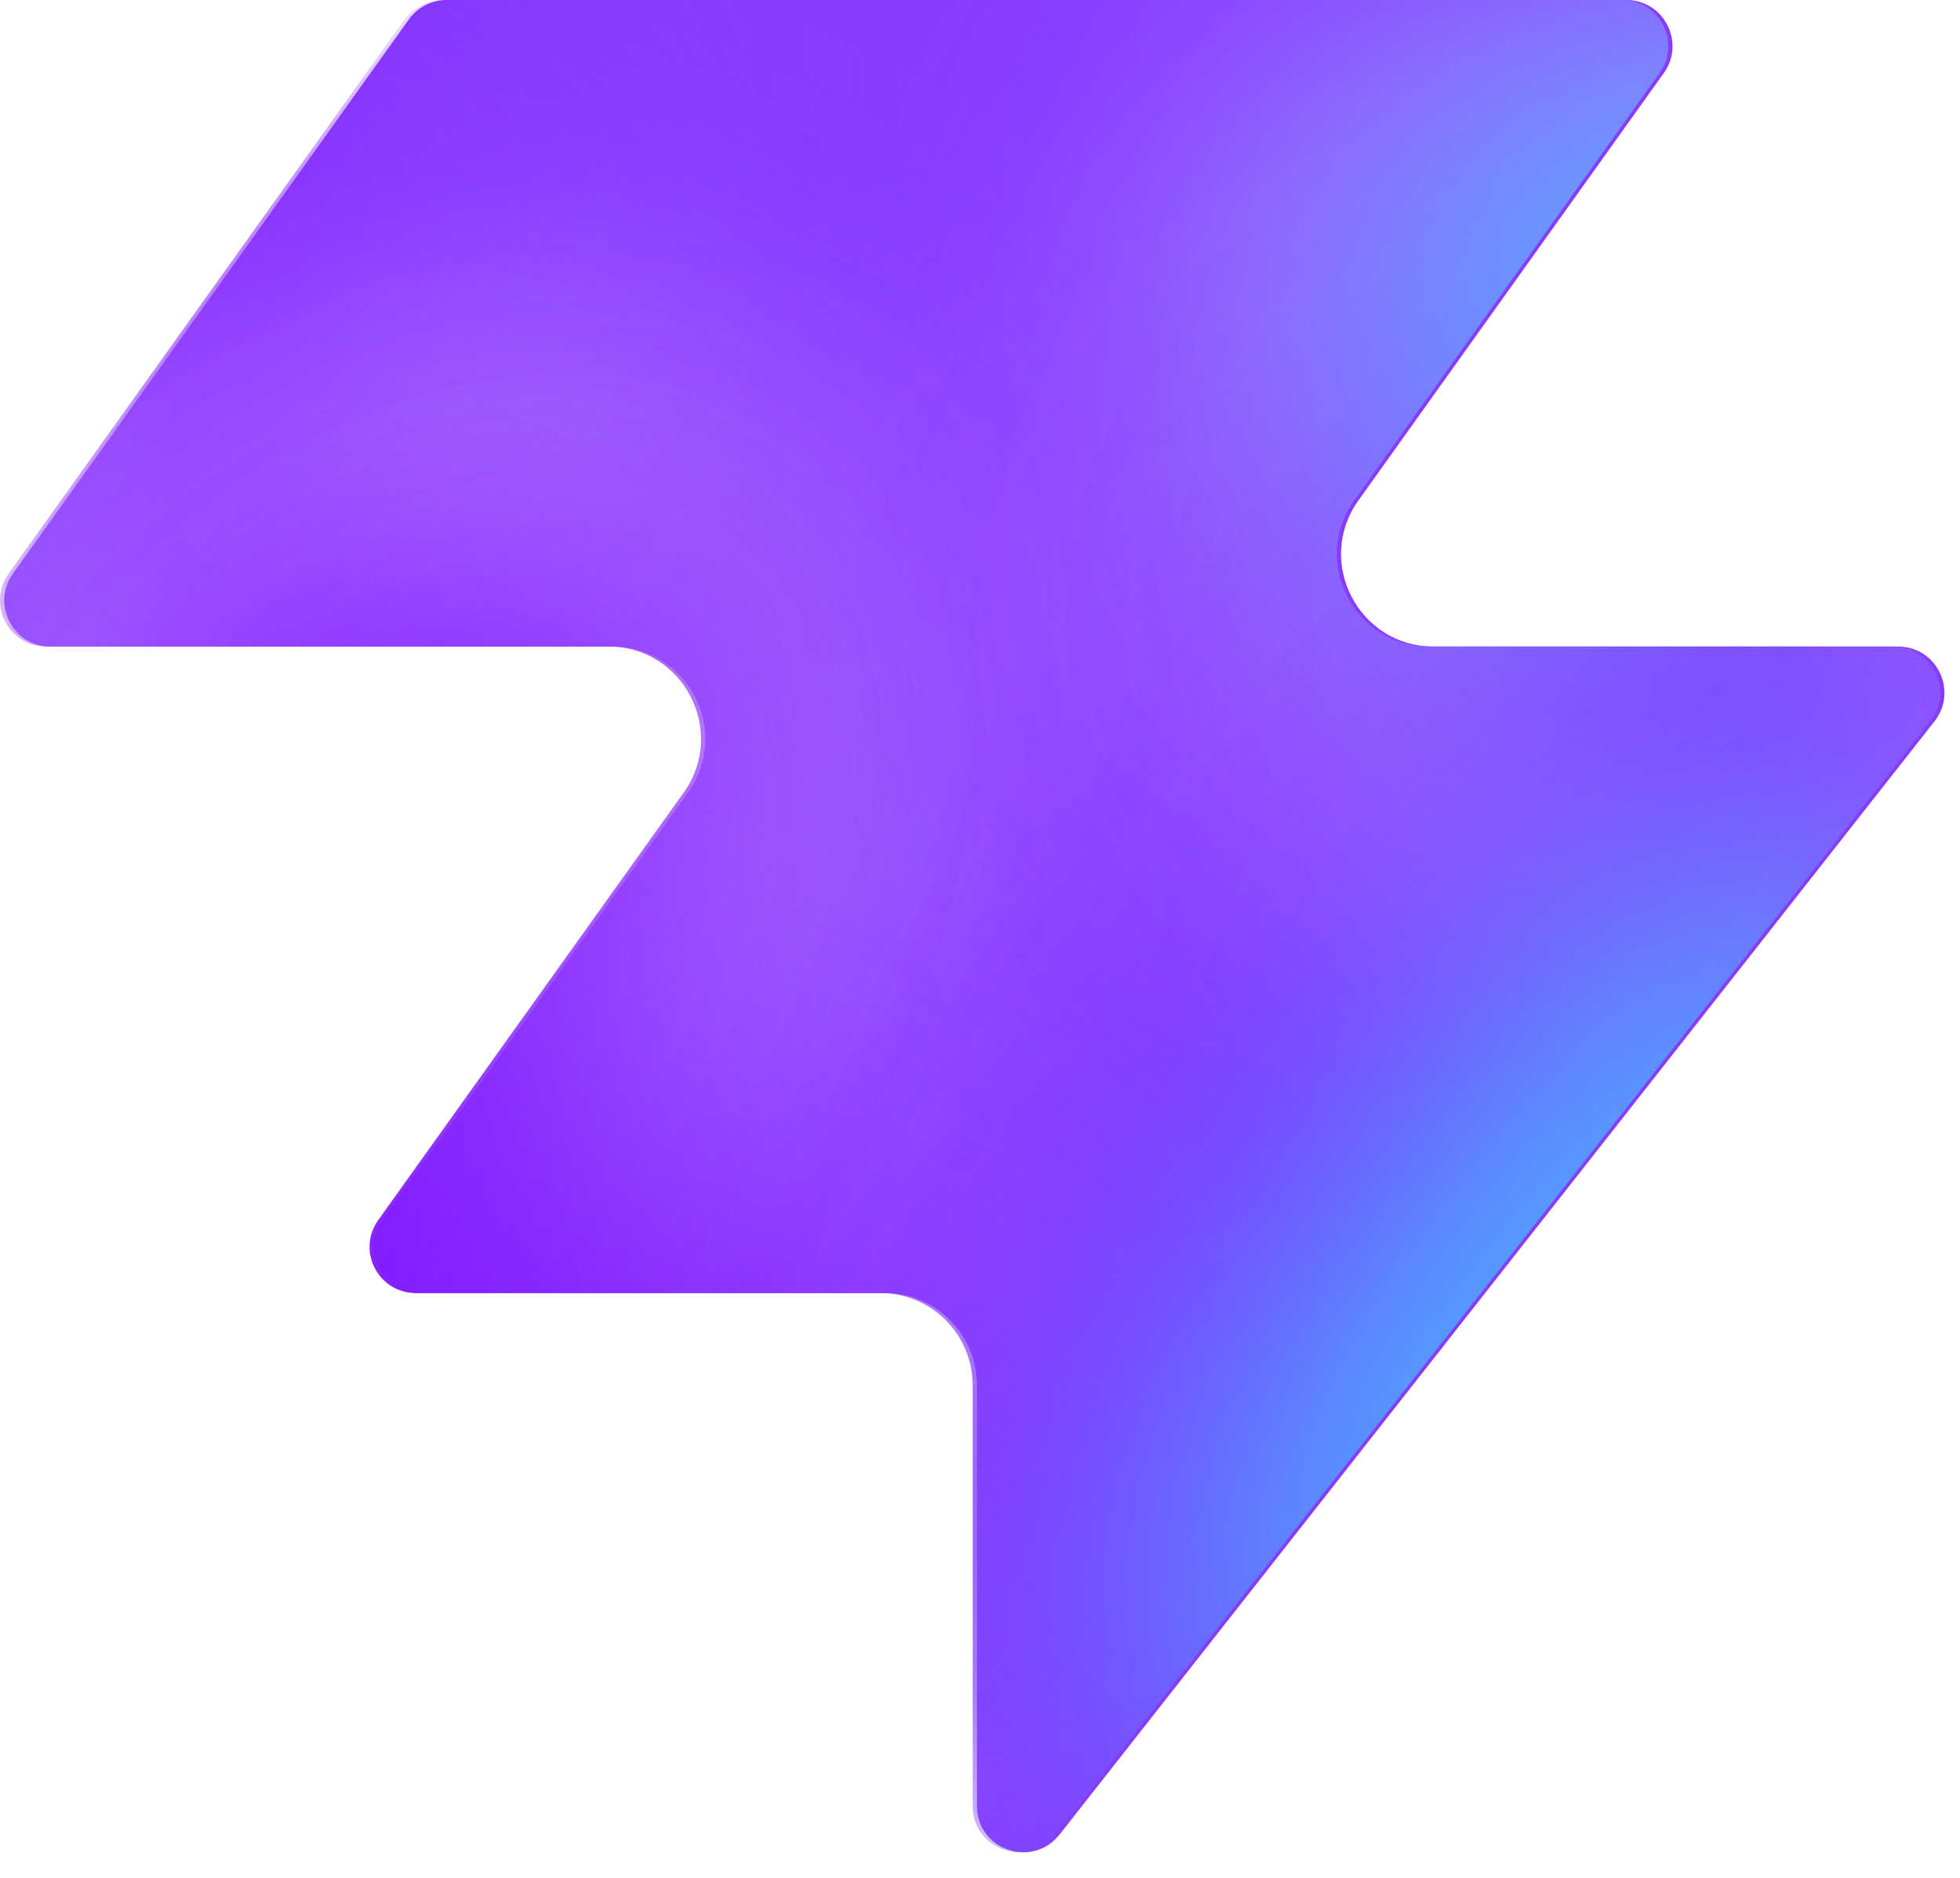
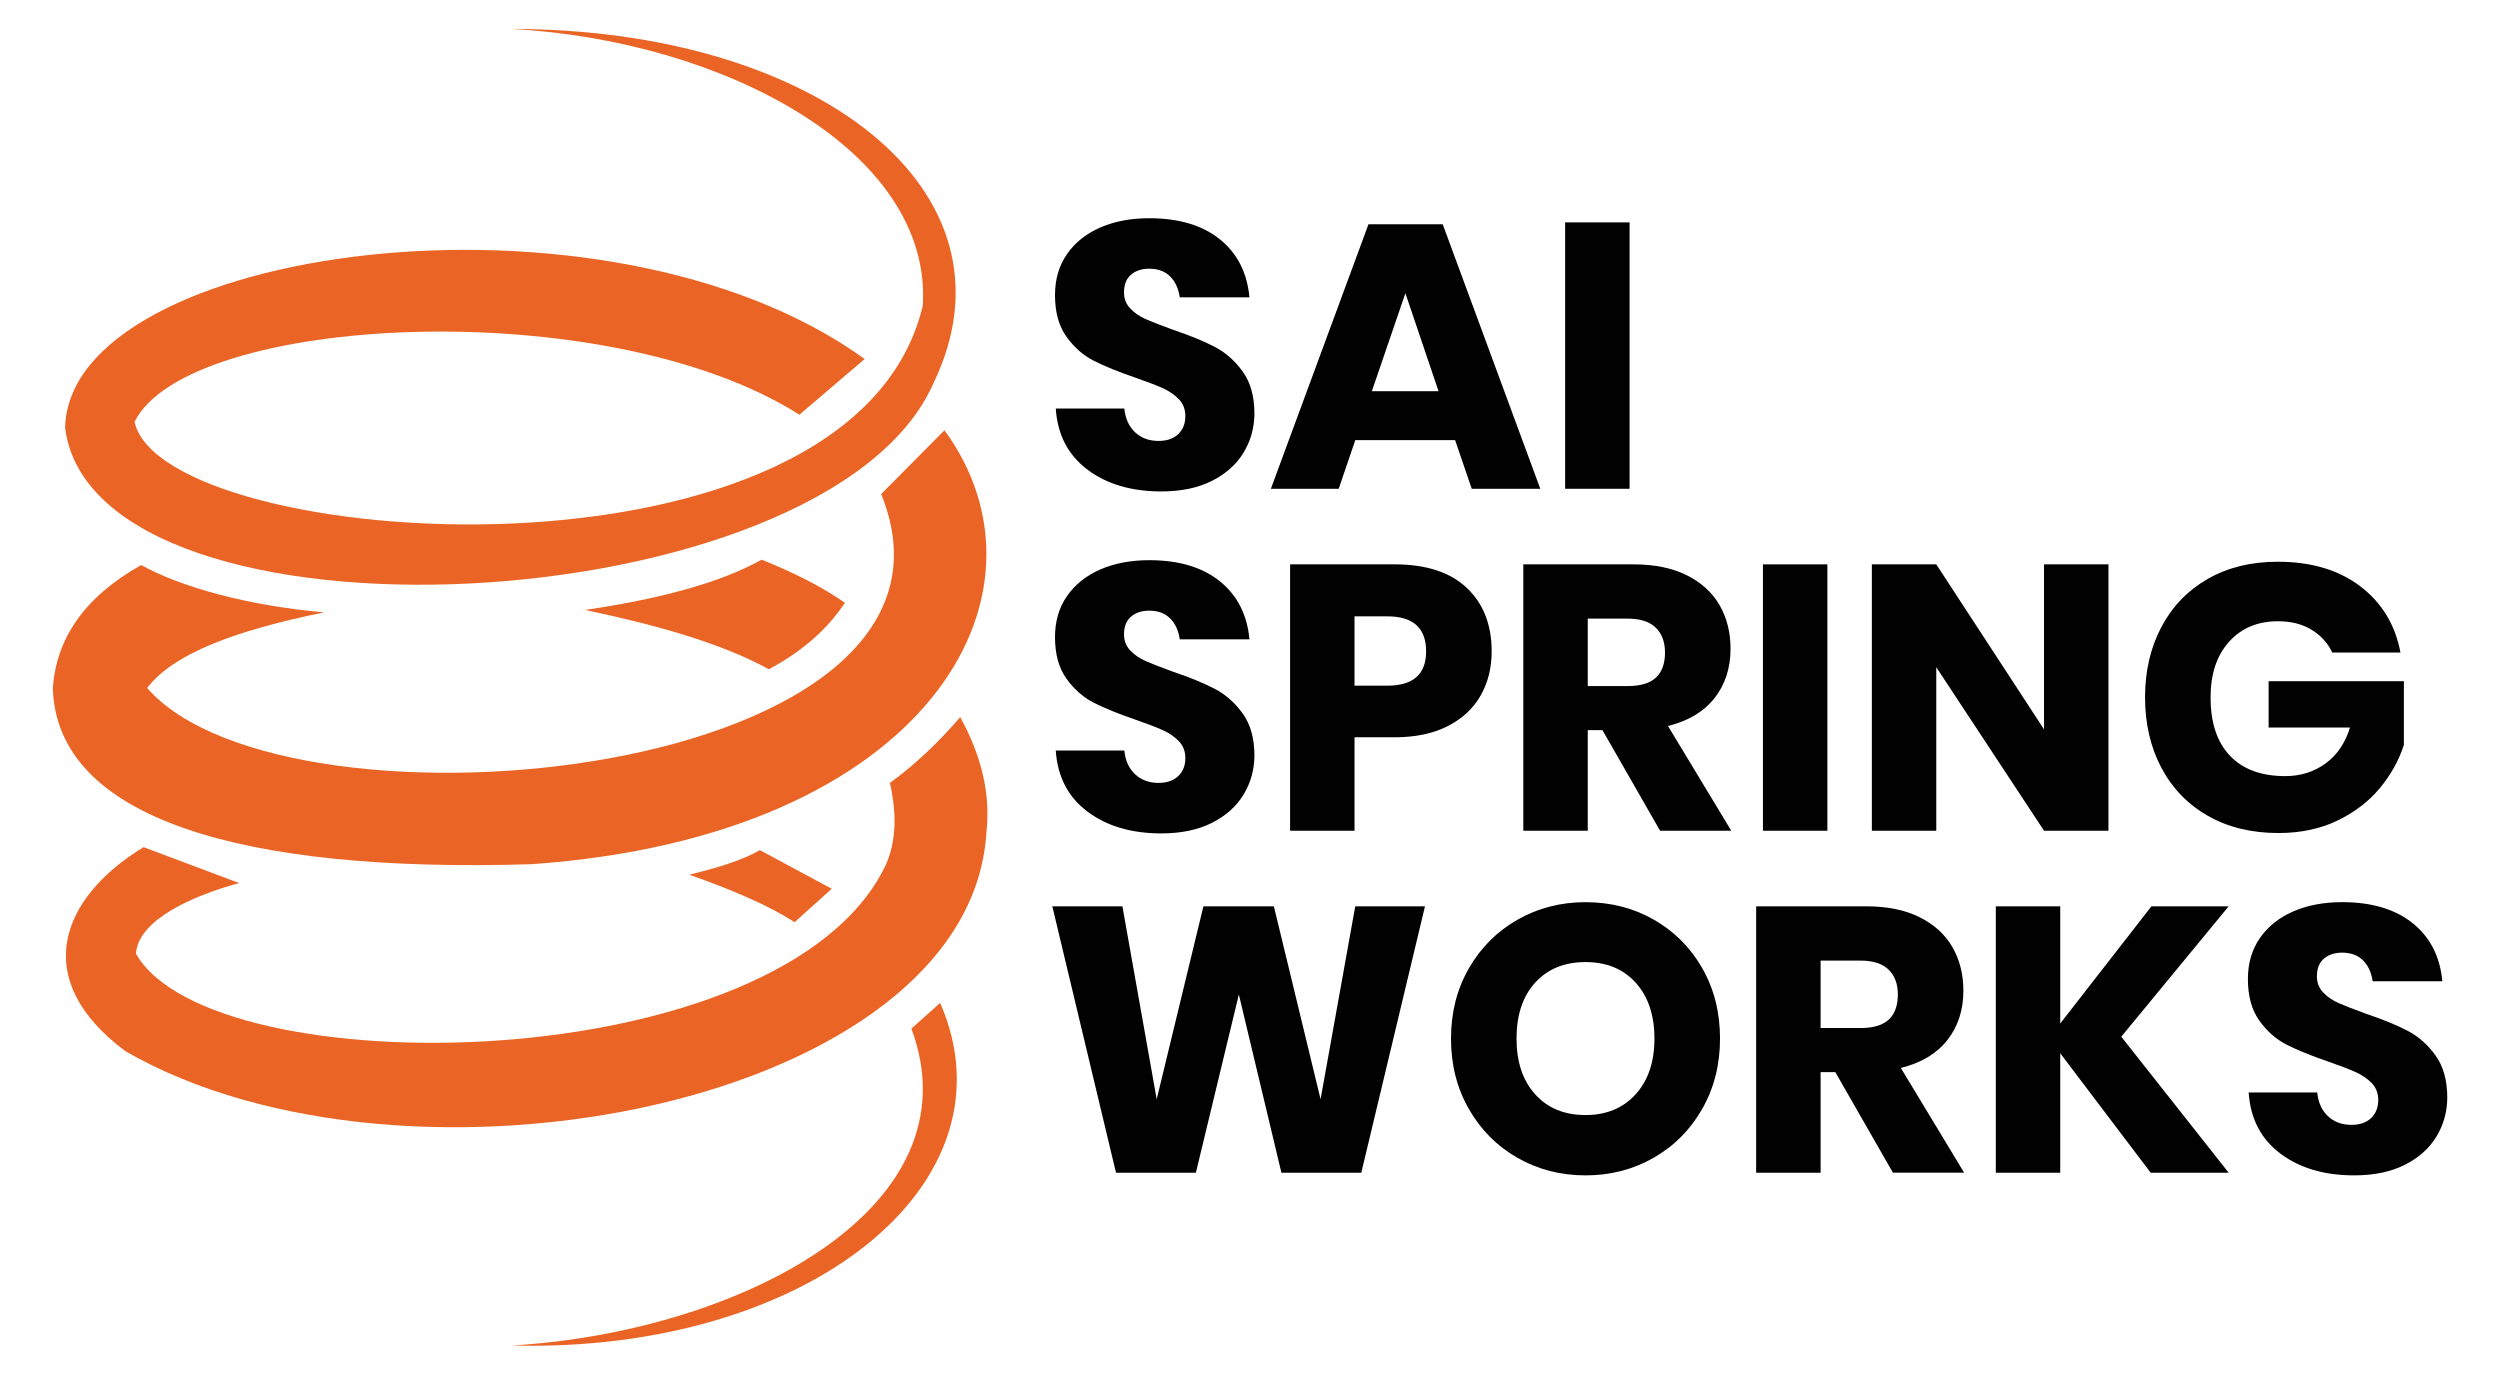
- <svg xmlns="http://www.w3.org/2000/svg" width="48" height="46" fill="none" viewBox="0 0 48 46">
-   <path fill="#863bff" d="M25.946 44.938c-.664.845-2.021.375-2.021-.698V33.937a2.26 2.26 0 0 0-2.262-2.262H10.287c-.92 0-1.456-1.04-.92-1.788l7.48-10.471c1.07-1.497 0-3.578-1.842-3.578H1.237c-.92 0-1.456-1.04-.92-1.788L10.013.474c.214-.297.556-.474.92-.474h28.894c.92 0 1.456 1.04.92 1.788l-7.48 10.471c-1.07 1.498 0 3.579 1.842 3.579h11.377c.943 0 1.473 1.088.89 1.83L25.947 44.94z" style="fill:#863bff;fill:color(display-p3 .525 .23 1);fill-opacity:1" />
-   <mask id="a" width="48" height="46" x="0" y="0" maskUnits="userSpaceOnUse" style="mask-type:alpha">
-     <path fill="#000" d="M25.842 44.938c-.664.844-2.021.375-2.021-.698V33.937a2.26 2.26 0 0 0-2.262-2.262H10.183c-.92 0-1.456-1.04-.92-1.788l7.48-10.471c1.07-1.498 0-3.579-1.842-3.579H1.133c-.92 0-1.456-1.04-.92-1.787L9.91.473c.214-.297.556-.474.92-.474h28.894c.92 0 1.456 1.04.92 1.788l-7.48 10.471c-1.07 1.498 0 3.578 1.842 3.578h11.377c.943 0 1.473 1.088.89 1.832L25.843 44.94z" style="fill:#000;fill-opacity:1" />
-   </mask>
-   <g mask="url(#a)">
-     <g filter="url(#b)">
-       <ellipse cx="5.508" cy="14.704" fill="#ede6ff" rx="5.508" ry="14.704" style="fill:#ede6ff;fill:color(display-p3 .927 .903 1);fill-opacity:1" transform="matrix(.00324 1 1 -.00324 -4.47 31.516)" />
-     </g>
-     <g filter="url(#c)">
-       <ellipse cx="10.399" cy="29.851" fill="#ede6ff" rx="10.399" ry="29.851" style="fill:#ede6ff;fill:color(display-p3 .927 .903 1);fill-opacity:1" transform="matrix(.00324 1 1 -.00324 -39.328 7.883)" />
-     </g>
-     <g filter="url(#d)">
-       <ellipse cx="5.508" cy="30.487" fill="#7e14ff" rx="5.508" ry="30.487" style="fill:#7e14ff;fill:color(display-p3 .492 .077 1);fill-opacity:1" transform="rotate(89.814 -25.913 -14.639)scale(1 -1)" />
-     </g>
-     <g filter="url(#e)">
-       <ellipse cx="5.508" cy="30.599" fill="#7e14ff" rx="5.508" ry="30.599" style="fill:#7e14ff;fill:color(display-p3 .492 .077 1);fill-opacity:1" transform="rotate(89.814 -32.644 -3.334)scale(1 -1)" />
-     </g>
-     <g filter="url(#f)">
-       <ellipse cx="5.508" cy="30.599" fill="#7e14ff" rx="5.508" ry="30.599" style="fill:#7e14ff;fill:color(display-p3 .492 .077 1);fill-opacity:1" transform="matrix(.00324 1 1 -.00324 -34.34 30.47)" />
-     </g>
-     <g filter="url(#g)">
-       <ellipse cx="14.072" cy="22.078" fill="#ede6ff" rx="14.072" ry="22.078" style="fill:#ede6ff;fill:color(display-p3 .927 .903 1);fill-opacity:1" transform="rotate(93.35 24.506 48.493)scale(-1 1)" />
-     </g>
-     <g filter="url(#h)">
-       <ellipse cx="3.47" cy="21.501" fill="#7e14ff" rx="3.47" ry="21.501" style="fill:#7e14ff;fill:color(display-p3 .492 .077 1);fill-opacity:1" transform="rotate(89.009 28.708 47.59)scale(-1 1)" />
-     </g>
-     <g filter="url(#i)">
-       <ellipse cx="3.47" cy="21.501" fill="#7e14ff" rx="3.47" ry="21.501" style="fill:#7e14ff;fill:color(display-p3 .492 .077 1);fill-opacity:1" transform="rotate(89.009 28.708 47.59)scale(-1 1)" />
-     </g>
-     <g filter="url(#j)">
-       <ellipse cx=".387" cy="8.972" fill="#7e14ff" rx="4.407" ry="29.108" style="fill:#7e14ff;fill:color(display-p3 .492 .077 1);fill-opacity:1" transform="rotate(39.51 .387 8.972)" />
-     </g>
-     <g filter="url(#k)">
-       <ellipse cx="47.523" cy="-6.092" fill="#7e14ff" rx="4.407" ry="29.108" style="fill:#7e14ff;fill:color(display-p3 .492 .077 1);fill-opacity:1" transform="rotate(37.892 47.523 -6.092)" />
-     </g>
-     <g filter="url(#l)">
-       <ellipse cx="41.412" cy="6.333" fill="#47bfff" rx="5.971" ry="9.665" style="fill:#47bfff;fill:color(display-p3 .28 .748 1);fill-opacity:1" transform="rotate(37.892 41.412 6.333)" />
-     </g>
-     <g filter="url(#m)">
-       <ellipse cx="-1.879" cy="38.332" fill="#7e14ff" rx="4.407" ry="29.108" style="fill:#7e14ff;fill:color(display-p3 .492 .077 1);fill-opacity:1" transform="rotate(37.892 -1.88 38.332)" />
-     </g>
-     <g filter="url(#n)">
-       <ellipse cx="-1.879" cy="38.332" fill="#7e14ff" rx="4.407" ry="29.108" style="fill:#7e14ff;fill:color(display-p3 .492 .077 1);fill-opacity:1" transform="rotate(37.892 -1.88 38.332)" />
-     </g>
-     <g filter="url(#o)">
-       <ellipse cx="35.651" cy="29.907" fill="#7e14ff" rx="4.407" ry="29.108" style="fill:#7e14ff;fill:color(display-p3 .492 .077 1);fill-opacity:1" transform="rotate(37.892 35.651 29.907)" />
-     </g>
-     <g filter="url(#p)">
-       <ellipse cx="38.418" cy="32.4" fill="#47bfff" rx="5.971" ry="15.297" style="fill:#47bfff;fill:color(display-p3 .28 .748 1);fill-opacity:1" transform="rotate(37.892 38.418 32.4)" />
+ <svg xmlns="http://www.w3.org/2000/svg" version="1.1" id="Layer_1" x="0px" y="0px" viewBox="0 0 1080 597.91" style="enable-background:new 0 0 1080 597.91;" xml:space="preserve">
+   <style type="text/css">
+ 	.st0{fill:#EA6525;}
+ 	.st1{fill:#010101;}
+ </style>
+   <g>
+     <g>
+       <g>
+         <path class="st0" d="M221.14,12.52c91.21,4.92,181.64,52.65,177.5,119.54c-30.4,127.95-328.09,106.21-340.51,50.2     c22.9-46.44,203.76-56.15,287.21-3.1l28.2-24.06C261.5,74.1,29.8,106.27,28.12,184.85c12.94,100.78,329.64,84.87,375.18-19.41     C443.4,82.38,352.32,12.52,221.14,12.52z" />
+         <path class="st0" d="M60.98,244.1c17.34,9.57,45.67,17.47,79.05,20.44c-38.36,7.83-65.02,17.75-76.46,32.67     c60.55,69.53,367.16,39.26,317.09-83.78l27.36-27.56c51.81,71.03-7.57,175.43-178.34,187.46     c-125.36,3.88-205.22-19.68-206.87-76.13C24.34,276.11,36.07,258.11,60.98,244.1z" />
+         <path class="st0" d="M329.04,241.77c-18.43,10.27-44.85,17.09-76.33,21.73c31.06,6.51,59,14.41,79.43,25.62     c13.7-7.31,24.89-16.68,32.86-28.72C354.89,253.33,342.63,247.24,329.04,241.77z" />
+         <path class="st0" d="M414.81,309.79c-9.25,10.76-19.29,20.37-30.37,28.43c2.94,13.07,2.88,25.03-1.84,35.53     c-44.24,92.88-291.22,96.17-323.88,38.21c1.03-14.62,24.65-25.1,44.63-30.47l-41.33-15.52c-35.71,21.73-49.68,57.05-7.76,88.2     c121.87,70.15,364.83,22.8,371.87-94.6C428.01,342.87,423.93,326.38,414.81,309.79z" />
+         <path class="st0" d="M297.73,377.87c12.15-2.93,23.02-6.26,30.53-10.61l31.05,16.69l-16.04,14.43     C332.12,391.19,316.16,384.32,297.73,377.87z" />
+         <path class="st0" d="M393.72,444.37c28.98,77.88-75.04,131.18-172.58,136.88c127.56,3.36,219.16-69.86,185-148L393.72,444.37z" />
+       </g>
+       <g>
+         <path class="st1" d="M537.22,195.53c-3.09,5.1-7.65,9.17-13.67,12.21c-6.02,3.04-13.32,4.56-21.89,4.56     c-12.91,0-23.55-3.15-31.9-9.44c-8.36-6.29-12.92-15.08-13.67-26.37h29.62c0.43,4.34,1.98,7.76,4.64,10.25     c2.66,2.5,6.05,3.74,10.17,3.74c3.58,0,6.4-0.98,8.46-2.93c2.06-1.95,3.09-4.56,3.09-7.81c0-2.93-0.95-5.37-2.85-7.33     c-1.9-1.95-4.26-3.55-7.08-4.8c-2.82-1.25-6.73-2.74-11.72-4.48c-7.27-2.5-13.21-4.91-17.82-7.24     c-4.61-2.33-8.57-5.8-11.88-10.42c-3.31-4.61-4.96-10.61-4.96-17.99c0-6.84,1.73-12.75,5.21-17.74     c3.47-4.99,8.27-8.81,14.41-11.48c6.13-2.66,13.16-3.99,21.08-3.99c12.8,0,22.98,3.04,30.52,9.11     c7.54,6.08,11.8,14.43,12.78,25.07h-30.11c-0.54-3.8-1.93-6.81-4.15-9.03c-2.23-2.22-5.24-3.34-9.03-3.34     c-3.26,0-5.89,0.87-7.89,2.6c-2.01,1.74-3.01,4.29-3.01,7.65c0,2.71,0.89,5.02,2.69,6.92c1.79,1.9,4.04,3.45,6.76,4.64     c2.71,1.2,6.62,2.71,11.72,4.56c7.38,2.5,13.4,4.96,18.07,7.41c4.66,2.44,8.68,6,12.05,10.66c3.36,4.67,5.05,10.74,5.05,18.23     C541.86,184.84,540.31,190.43,537.22,195.53z" />
+         <path class="st1" d="M628.61,190.15h-43.13l-7.16,21h-29.3l42.16-114.27h32.07l42.16,114.27h-29.62L628.61,190.15z      M621.45,168.99l-14.32-42.32l-14.49,42.32H621.45z" />
+         <path class="st1" d="M703.98,96.07v115.08h-27.84V96.07H703.98z" />
+         <path class="st1" d="M537.22,343.26c-3.09,5.1-7.65,9.17-13.67,12.21c-6.02,3.04-13.32,4.56-21.89,4.56     c-12.91,0-23.55-3.15-31.9-9.44c-8.36-6.29-12.92-15.08-13.67-26.37h29.62c0.43,4.34,1.98,7.76,4.64,10.25     c2.66,2.5,6.05,3.74,10.17,3.74c3.58,0,6.4-0.98,8.46-2.93c2.06-1.95,3.09-4.56,3.09-7.81c0-2.93-0.95-5.37-2.85-7.33     c-1.9-1.95-4.26-3.55-7.08-4.8c-2.82-1.25-6.73-2.74-11.72-4.48c-7.27-2.5-13.21-4.91-17.82-7.24     c-4.61-2.33-8.57-5.8-11.88-10.42c-3.31-4.61-4.96-10.61-4.96-17.99c0-6.84,1.73-12.75,5.21-17.74     c3.47-4.99,8.27-8.81,14.41-11.48c6.13-2.66,13.16-3.99,21.08-3.99c12.8,0,22.98,3.04,30.52,9.11     c7.54,6.08,11.8,14.43,12.78,25.07h-30.11c-0.54-3.8-1.93-6.81-4.15-9.03c-2.23-2.22-5.24-3.34-9.03-3.34     c-3.26,0-5.89,0.87-7.89,2.6c-2.01,1.74-3.01,4.29-3.01,7.65c0,2.71,0.89,5.02,2.69,6.92c1.79,1.9,4.04,3.45,6.76,4.64     c2.71,1.2,6.62,2.71,11.72,4.56c7.38,2.5,13.4,4.96,18.07,7.41c4.66,2.44,8.68,6,12.05,10.66c3.36,4.67,5.05,10.74,5.05,18.23     C541.86,332.57,540.31,338.16,537.22,343.26z" />
+         <path class="st1" d="M585.16,318.51v40.37h-27.84V243.8h45.09c13.67,0,24.09,3.39,31.25,10.17c7.16,6.78,10.74,15.93,10.74,27.43     c0,7.16-1.6,13.54-4.8,19.13c-3.2,5.59-7.95,9.99-14.24,13.18c-6.29,3.2-13.94,4.8-22.95,4.8H585.16z M616.08,281.4     c0-10.09-5.59-15.14-16.77-15.14h-14.16v29.95h14.16C610.49,296.21,616.08,291.28,616.08,281.4z" />
+         <path class="st1" d="M717.16,358.88l-24.9-43.46h-6.35v43.46h-27.84V243.8h47.53c9.11,0,16.82,1.57,23.11,4.72     c6.29,3.15,11.01,7.46,14.16,12.94c3.15,5.48,4.72,11.75,4.72,18.8c0,8.36-2.31,15.46-6.92,21.32     c-4.61,5.86-11.31,9.88-20.1,12.05l27.34,45.25H717.16z M685.91,296.38h17.25c5.53,0,9.6-1.22,12.21-3.66     c2.6-2.44,3.91-6.05,3.91-10.82c0-4.56-1.33-8.14-3.99-10.74c-2.66-2.6-6.7-3.91-12.13-3.91h-17.25V296.38z" />
+         <path class="st1" d="M789.43,243.8v115.08h-27.84V243.8H789.43z" />
+         <path class="st1" d="M910.85,358.88h-27.83l-46.55-70.64v70.64h-27.83V243.8h27.83l46.55,71.29V243.8h27.83V358.88z" />
+         <path class="st1" d="M1019.58,253.24c9.33,7.06,15.14,16.6,17.42,28.65h-29.46c-1.95-4.12-4.94-7.41-8.95-9.85     c-4.02-2.44-8.85-3.66-14.49-3.66c-8.79,0-15.84,2.96-21.16,8.87c-5.32,5.92-7.97,13.92-7.97,24.01     c0,10.96,2.79,19.37,8.38,25.23c5.59,5.86,13.53,8.79,23.85,8.79c6.62,0,12.42-1.82,17.42-5.45c4.99-3.63,8.52-8.82,10.58-15.54     h-35.16v-20.02h58.44v27.51c-2.17,6.73-5.64,12.97-10.42,18.72c-4.78,5.75-10.88,10.42-18.31,14     c-7.43,3.58-15.93,5.37-25.47,5.37c-11.61,0-21.76-2.47-30.44-7.41c-8.68-4.94-15.38-11.85-20.1-20.75     c-4.72-8.9-7.08-19.04-7.08-30.44c0-11.39,2.36-21.54,7.08-30.44c4.72-8.9,11.4-15.81,20.02-20.75     c8.63-4.94,18.69-7.41,30.19-7.41C998.37,242.66,1010.25,246.19,1019.58,253.24z" />
+         <path class="st1" d="M615.59,391.53l-27.51,115.08h-34.51l-18.39-76.99l-18.56,76.99h-34.51l-27.51-115.08h30.28l14.81,83.34     l20.18-83.34h30.44l20.18,83.34l14.98-83.34H615.59z" />
+         <path class="st1" d="M714.48,397.31c8.84,5.05,15.81,12.04,20.92,21c5.1,8.95,7.65,19.07,7.65,30.36     c0,11.29-2.58,21.43-7.73,30.44c-5.16,9.01-12.16,16.03-21,21.08c-8.85,5.05-18.64,7.57-29.38,7.57     c-10.74,0-20.54-2.52-29.38-7.57c-8.85-5.05-15.84-12.07-21-21.08c-5.16-9.01-7.73-19.15-7.73-30.44     c0-11.28,2.58-21.4,7.73-30.36c5.15-8.95,12.15-15.95,21-21c8.84-5.05,18.64-7.57,29.38-7.57     C695.78,389.74,705.63,392.26,714.48,397.31z M663.2,424.49c-5.37,5.92-8.06,13.97-8.06,24.17c0,10.09,2.68,18.12,8.06,24.09     c5.37,5.97,12.61,8.95,21.73,8.95c9.01,0,16.22-2.98,21.65-8.95c5.42-5.97,8.14-14,8.14-24.09c0-10.09-2.69-18.12-8.06-24.09     c-5.37-5.97-12.61-8.95-21.73-8.95C675.82,415.62,668.58,418.58,663.2,424.49z" />
+         <path class="st1" d="M817.75,506.61l-24.9-43.46h-6.35v43.46h-27.84V391.53h47.53c9.11,0,16.82,1.57,23.11,4.72     c6.29,3.15,11.01,7.46,14.16,12.94c3.15,5.48,4.72,11.75,4.72,18.8c0,8.36-2.31,15.46-6.92,21.32     c-4.61,5.86-11.31,9.87-20.1,12.04l27.34,45.25H817.75z M786.5,444.11h17.25c5.53,0,9.6-1.22,12.21-3.66     c2.6-2.44,3.91-6.05,3.91-10.82c0-4.56-1.33-8.14-3.99-10.74c-2.66-2.6-6.7-3.91-12.13-3.91H786.5V444.11z" />
+         <path class="st1" d="M916.39,447.85l46.39,58.76h-33.69l-39.07-51.6v51.6h-27.83V391.53h27.83v50.62l39.39-50.62h33.37     L916.39,447.85z" />
+         <path class="st1" d="M1052.55,490.99c-3.09,5.1-7.65,9.17-13.67,12.21c-6.02,3.04-13.32,4.56-21.89,4.56     c-12.91,0-23.55-3.15-31.9-9.44c-8.36-6.29-12.92-15.08-13.67-26.37h29.62c0.43,4.34,1.98,7.76,4.64,10.25     c2.66,2.5,6.05,3.74,10.17,3.74c3.58,0,6.4-0.98,8.46-2.93c2.06-1.95,3.09-4.56,3.09-7.81c0-2.93-0.95-5.37-2.85-7.33     c-1.9-1.95-4.26-3.55-7.08-4.8c-2.82-1.25-6.73-2.74-11.72-4.48c-7.27-2.5-13.21-4.91-17.82-7.24     c-4.61-2.33-8.57-5.8-11.88-10.42c-3.31-4.61-4.96-10.61-4.96-17.99c0-6.84,1.74-12.75,5.21-17.74     c3.47-4.99,8.27-8.81,14.41-11.48c6.13-2.66,13.16-3.99,21.08-3.99c12.8,0,22.98,3.04,30.52,9.11     c7.54,6.08,11.8,14.43,12.78,25.07h-30.11c-0.54-3.8-1.93-6.81-4.15-9.03c-2.23-2.22-5.24-3.34-9.03-3.34     c-3.26,0-5.89,0.87-7.89,2.6c-2.01,1.74-3.01,4.29-3.01,7.65c0,2.71,0.89,5.02,2.68,6.92c1.79,1.9,4.04,3.45,6.76,4.64     c2.71,1.19,6.62,2.71,11.72,4.56c7.38,2.5,13.4,4.96,18.07,7.41c4.66,2.44,8.68,6,12.04,10.66c3.36,4.67,5.05,10.74,5.05,18.23     C1057.19,480.3,1055.64,485.89,1052.55,490.99z" />
+       </g>
    </g>
  </g>
-   <defs>
-     <filter id="b" width="60.045" height="41.654" x="-19.77" y="16.149" color-interpolation-filters="sRGB" filterUnits="userSpaceOnUse">
-       <feFlood flood-opacity="0" result="BackgroundImageFix" />
-       <feBlend in="SourceGraphic" in2="BackgroundImageFix" result="shape" />
-       <feGaussianBlur result="effect1_foregroundBlur_2002_17158" stdDeviation="7.659" />
-     </filter>
-     <filter id="c" width="90.34" height="51.437" x="-54.613" y="-7.533" color-interpolation-filters="sRGB" filterUnits="userSpaceOnUse">
-       <feFlood flood-opacity="0" result="BackgroundImageFix" />
-       <feBlend in="SourceGraphic" in2="BackgroundImageFix" result="shape" />
-       <feGaussianBlur result="effect1_foregroundBlur_2002_17158" stdDeviation="7.659" />
-     </filter>
-     <filter id="d" width="79.355" height="29.4" x="-49.64" y="2.03" color-interpolation-filters="sRGB" filterUnits="userSpaceOnUse">
-       <feFlood flood-opacity="0" result="BackgroundImageFix" />
-       <feBlend in="SourceGraphic" in2="BackgroundImageFix" result="shape" />
-       <feGaussianBlur result="effect1_foregroundBlur_2002_17158" stdDeviation="4.596" />
-     </filter>
-     <filter id="e" width="79.579" height="29.4" x="-45.045" y="20.029" color-interpolation-filters="sRGB" filterUnits="userSpaceOnUse">
-       <feFlood flood-opacity="0" result="BackgroundImageFix" />
-       <feBlend in="SourceGraphic" in2="BackgroundImageFix" result="shape" />
-       <feGaussianBlur result="effect1_foregroundBlur_2002_17158" stdDeviation="4.596" />
-     </filter>
-     <filter id="f" width="79.579" height="29.4" x="-43.513" y="21.178" color-interpolation-filters="sRGB" filterUnits="userSpaceOnUse">
-       <feFlood flood-opacity="0" result="BackgroundImageFix" />
-       <feBlend in="SourceGraphic" in2="BackgroundImageFix" result="shape" />
-       <feGaussianBlur result="effect1_foregroundBlur_2002_17158" stdDeviation="4.596" />
-     </filter>
-     <filter id="g" width="74.749" height="58.852" x="15.756" y="-17.901" color-interpolation-filters="sRGB" filterUnits="userSpaceOnUse">
-       <feFlood flood-opacity="0" result="BackgroundImageFix" />
-       <feBlend in="SourceGraphic" in2="BackgroundImageFix" result="shape" />
-       <feGaussianBlur result="effect1_foregroundBlur_2002_17158" stdDeviation="7.659" />
-     </filter>
-     <filter id="h" width="61.377" height="25.362" x="23.548" y="2.284" color-interpolation-filters="sRGB" filterUnits="userSpaceOnUse">
-       <feFlood flood-opacity="0" result="BackgroundImageFix" />
-       <feBlend in="SourceGraphic" in2="BackgroundImageFix" result="shape" />
-       <feGaussianBlur result="effect1_foregroundBlur_2002_17158" stdDeviation="4.596" />
-     </filter>
-     <filter id="i" width="61.377" height="25.362" x="23.548" y="2.284" color-interpolation-filters="sRGB" filterUnits="userSpaceOnUse">
-       <feFlood flood-opacity="0" result="BackgroundImageFix" />
-       <feBlend in="SourceGraphic" in2="BackgroundImageFix" result="shape" />
-       <feGaussianBlur result="effect1_foregroundBlur_2002_17158" stdDeviation="4.596" />
-     </filter>
-     <filter id="j" width="56.045" height="63.649" x="-27.636" y="-22.853" color-interpolation-filters="sRGB" filterUnits="userSpaceOnUse">
-       <feFlood flood-opacity="0" result="BackgroundImageFix" />
-       <feBlend in="SourceGraphic" in2="BackgroundImageFix" result="shape" />
-       <feGaussianBlur result="effect1_foregroundBlur_2002_17158" stdDeviation="4.596" />
-     </filter>
-     <filter id="k" width="54.814" height="64.646" x="20.116" y="-38.415" color-interpolation-filters="sRGB" filterUnits="userSpaceOnUse">
-       <feFlood flood-opacity="0" result="BackgroundImageFix" />
-       <feBlend in="SourceGraphic" in2="BackgroundImageFix" result="shape" />
-       <feGaussianBlur result="effect1_foregroundBlur_2002_17158" stdDeviation="4.596" />
-     </filter>
-     <filter id="l" width="33.541" height="35.313" x="24.641" y="-11.323" color-interpolation-filters="sRGB" filterUnits="userSpaceOnUse">
-       <feFlood flood-opacity="0" result="BackgroundImageFix" />
-       <feBlend in="SourceGraphic" in2="BackgroundImageFix" result="shape" />
-       <feGaussianBlur result="effect1_foregroundBlur_2002_17158" stdDeviation="4.596" />
-     </filter>
-     <filter id="m" width="54.814" height="64.646" x="-29.286" y="6.009" color-interpolation-filters="sRGB" filterUnits="userSpaceOnUse">
-       <feFlood flood-opacity="0" result="BackgroundImageFix" />
-       <feBlend in="SourceGraphic" in2="BackgroundImageFix" result="shape" />
-       <feGaussianBlur result="effect1_foregroundBlur_2002_17158" stdDeviation="4.596" />
-     </filter>
-     <filter id="n" width="54.814" height="64.646" x="-29.286" y="6.009" color-interpolation-filters="sRGB" filterUnits="userSpaceOnUse">
-       <feFlood flood-opacity="0" result="BackgroundImageFix" />
-       <feBlend in="SourceGraphic" in2="BackgroundImageFix" result="shape" />
-       <feGaussianBlur result="effect1_foregroundBlur_2002_17158" stdDeviation="4.596" />
-     </filter>
-     <filter id="o" width="54.814" height="64.646" x="8.244" y="-2.416" color-interpolation-filters="sRGB" filterUnits="userSpaceOnUse">
-       <feFlood flood-opacity="0" result="BackgroundImageFix" />
-       <feBlend in="SourceGraphic" in2="BackgroundImageFix" result="shape" />
-       <feGaussianBlur result="effect1_foregroundBlur_2002_17158" stdDeviation="4.596" />
-     </filter>
-     <filter id="p" width="39.409" height="43.623" x="18.713" y="10.588" color-interpolation-filters="sRGB" filterUnits="userSpaceOnUse">
-       <feFlood flood-opacity="0" result="BackgroundImageFix" />
-       <feBlend in="SourceGraphic" in2="BackgroundImageFix" result="shape" />
-       <feGaussianBlur result="effect1_foregroundBlur_2002_17158" stdDeviation="4.596" />
-     </filter>
-   </defs>
</svg>
